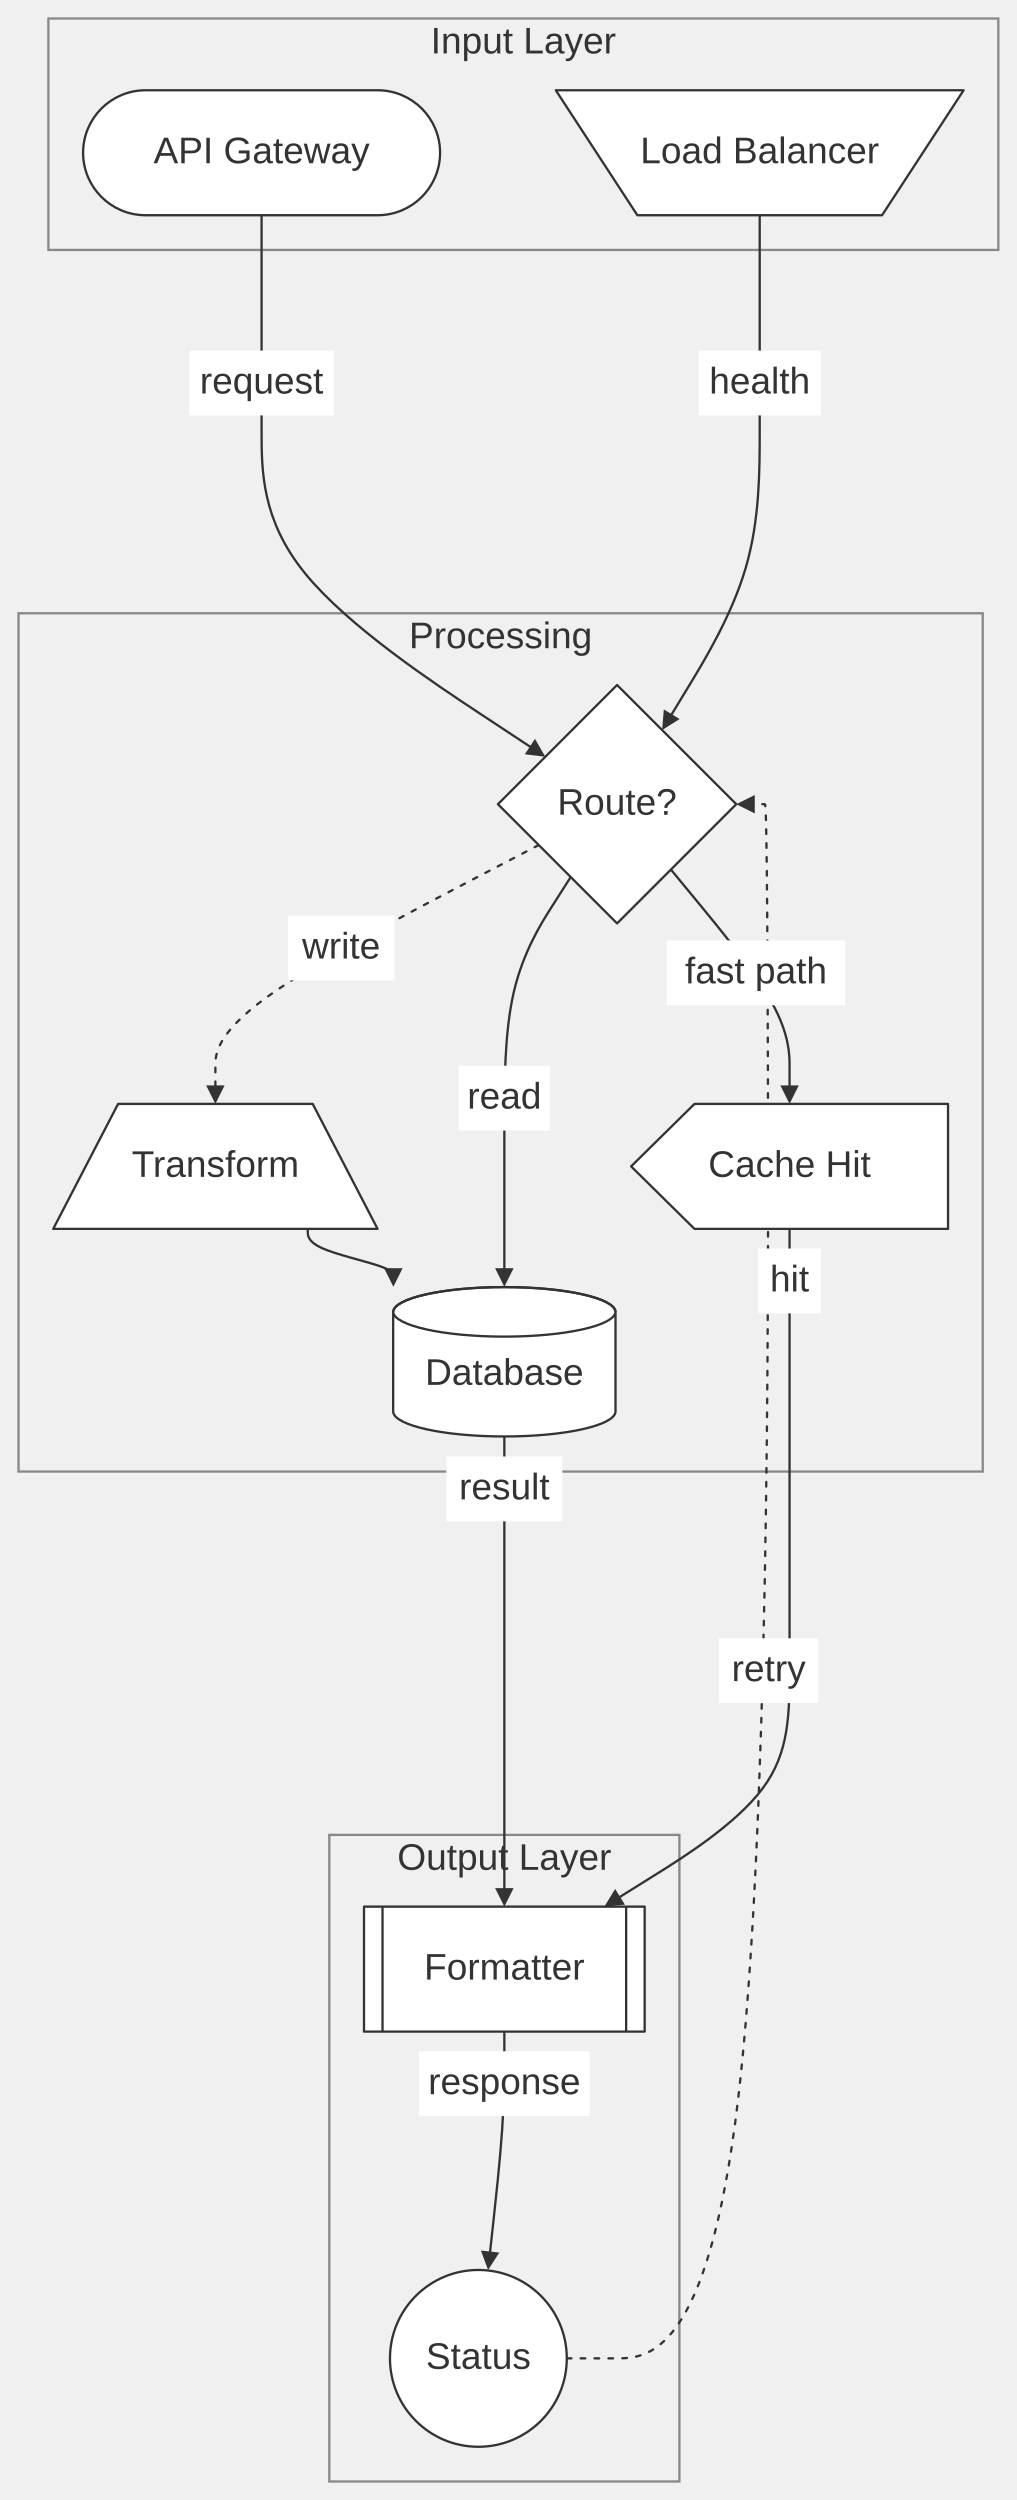
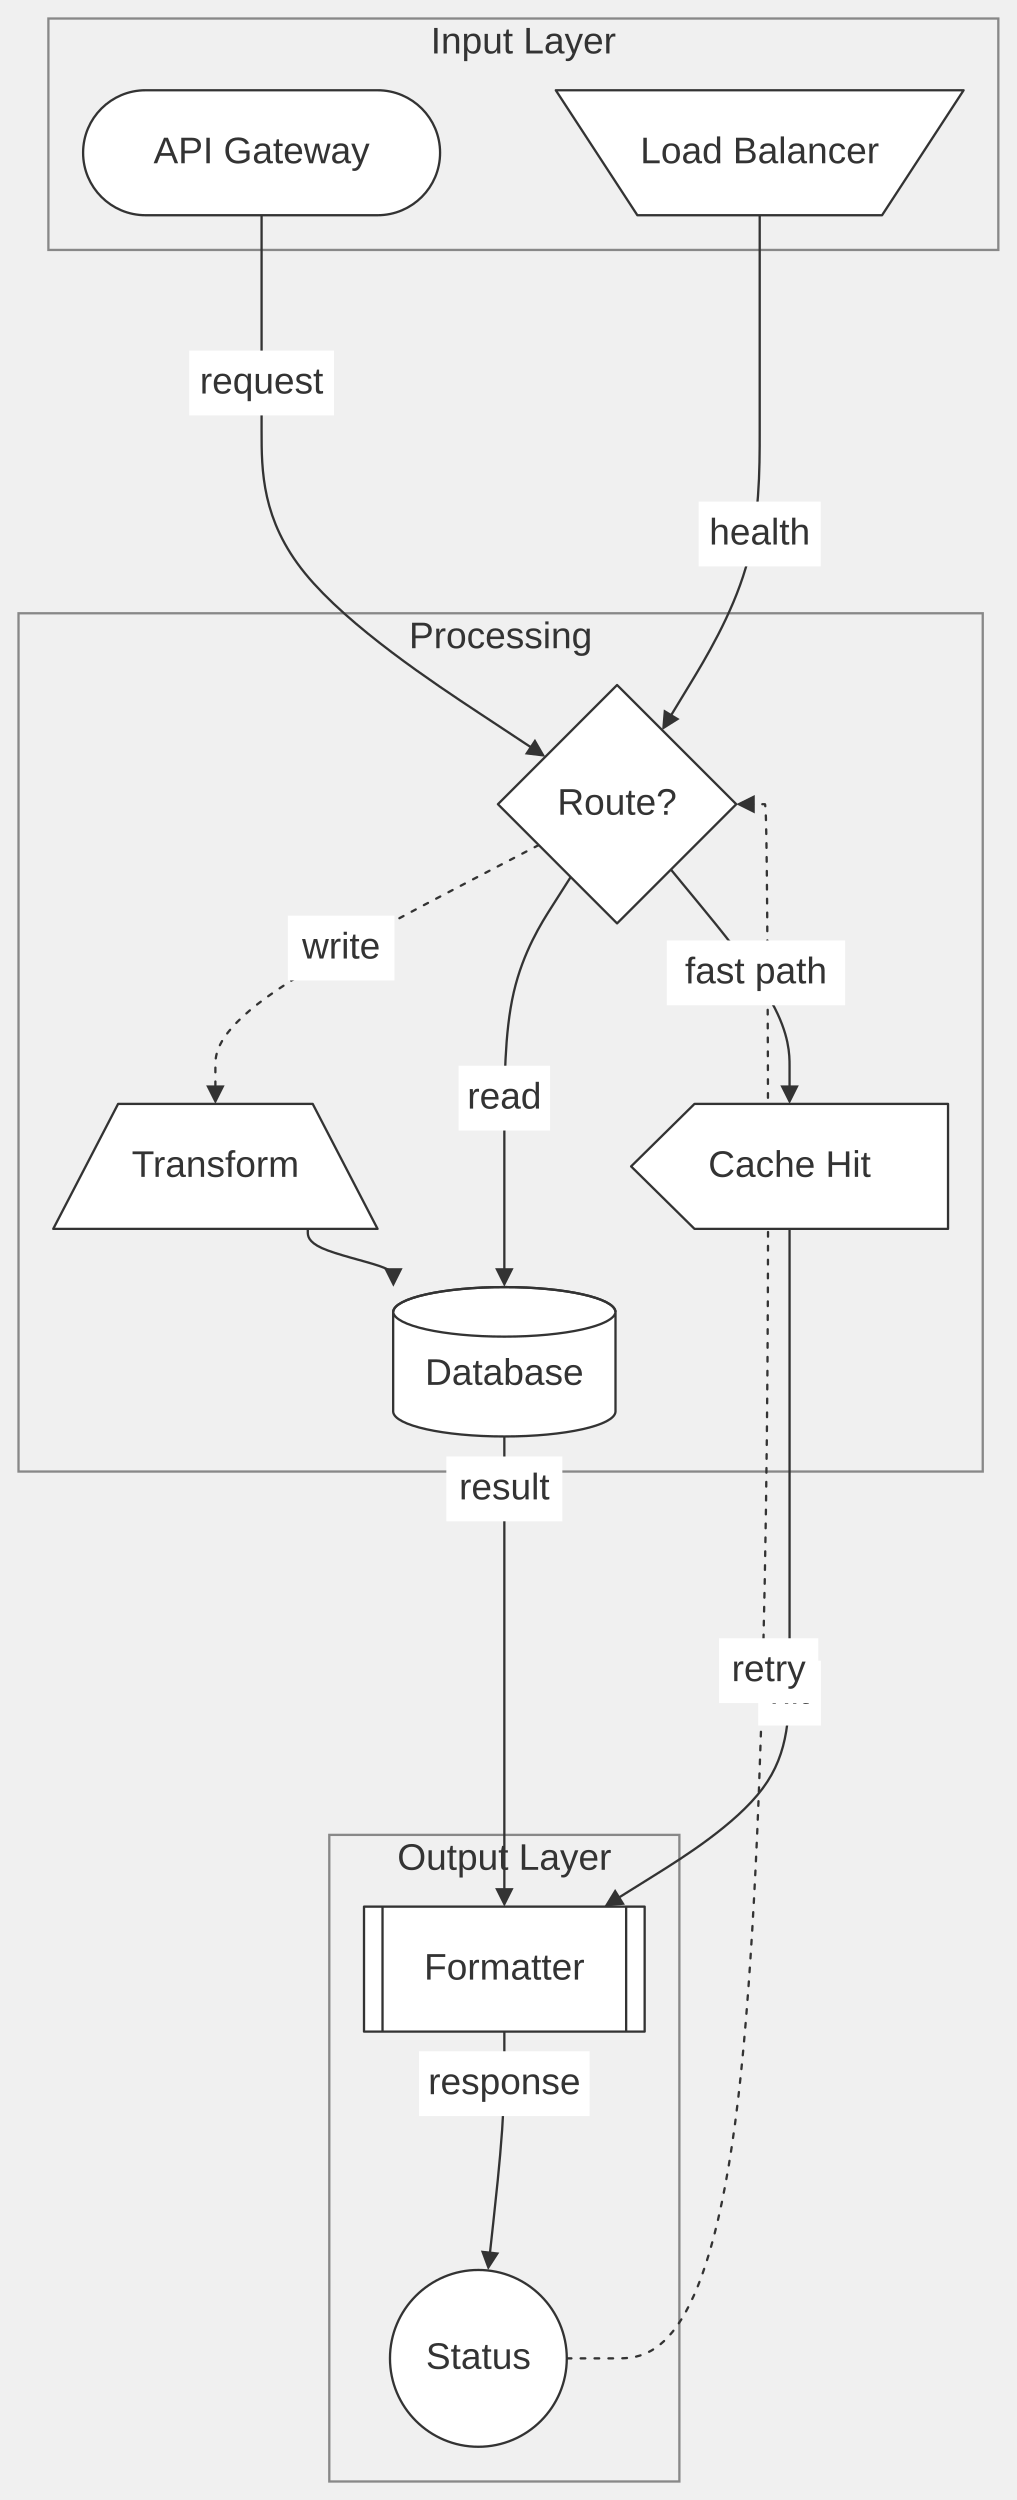
<svg xmlns="http://www.w3.org/2000/svg" width="100%" viewBox="0 0 439.38 1080.26" style="max-width: 439.38px; background-color: transparent;" font-family="&quot;trebuchet ms&quot;, verdana, arial, sans-serif" font-size="16.00">
  <defs>
    <marker id="arrowhead" viewBox="0 0 10.00 10.00" refX="5.00" refY="5.00" markerWidth="8.00" markerHeight="8.00" orient="auto-start-reverse" markerUnits="userSpaceOnUse">
      <path d="M 0 0 L 10.00 5.00 L 0 10.00 z" fill="#333" />
    </marker>
  </defs>
  <g transform="translate(-20.00,-19.00)">
    <g class="clusters">
      <rect class="subgraph" x="40.91" y="27.00" width="410.47" height="100.00" fill="none" stroke="#888" stroke-width="1.00" />
      <text x="246.14" y="31.00" text-anchor="middle" dominant-baseline="hanging" fill="#333">Input Layer</text>
      <rect class="subgraph" x="162.29" y="811.86" width="151.27" height="279.40" fill="none" stroke="#888" stroke-width="1.00" />
      <text x="237.93" y="815.86" text-anchor="middle" dominant-baseline="hanging" fill="#333">Output Layer</text>
      <rect class="subgraph" x="28.00" y="284.00" width="416.65" height="370.86" fill="none" stroke="#888" stroke-width="1.00" />
      <text x="236.32" y="288.00" text-anchor="middle" dominant-baseline="hanging" fill="#333">Processing</text>
    </g>
    <g class="edgePaths">
      <path d="M133.03,112.00 L133.03,120.00 L133.03,127.00 C133.03,134.00 133.03,148.00 133.03,161.50 C133.03,175.00 133.03,188.00 133.03,205.17 C133.03,222.33 133.03,243.67 151.80,266.73 C170.56,289.80 208.09,314.60 226.86,327.00 L245.62,339.39 L252.30,343.80" stroke="#333" stroke-width="1.00" fill="none" stroke-linecap="round" stroke-linejoin="round" marker-end="url(#arrowhead)" />
      <path d="M348.27,112.00 L348.27,120.00 L348.27,127.00 C348.27,134.00 348.27,148.00 348.27,161.50 C348.27,175.00 348.27,188.00 348.27,205.17 C348.27,222.33 348.27,243.67 342.28,264.20 C336.29,284.73 324.31,304.47 318.32,314.33 L312.33,324.20 L308.18,331.04" stroke="#333" stroke-width="1.00" fill="none" stroke-linecap="round" stroke-linejoin="round" marker-end="url(#arrowhead)" />
      <path d="M266.61,397.96 L262.31,404.71 L258.25,411.09 C254.18,417.47 246.05,430.24 241.99,447.78 C237.93,465.33 237.93,487.67 237.93,507.67 C237.93,527.67 237.93,545.33 237.93,554.17 L237.93,563.00 L237.93,571.00" stroke="#333" stroke-width="1.00" fill="none" stroke-linecap="round" stroke-linejoin="round" marker-end="url(#arrowhead)" />
      <path d="M309.90,394.74 L314.99,400.92 L322.69,410.26 C330.38,419.61 345.78,438.30 353.48,452.15 C361.17,466.00 361.17,475.00 361.17,479.50 L361.17,484.00 L361.17,492.00" stroke="#333" stroke-width="1.00" fill="none" stroke-linecap="round" stroke-linejoin="round" marker-end="url(#arrowhead)" />
      <path d="M252.79,384.15 L245.70,387.85 L223.60,399.37 C201.49,410.90 157.28,433.95 135.18,449.97 C113.07,466.00 113.07,475.00 113.07,479.50 L113.07,484.00 L113.07,492.00" stroke="#333" stroke-width="1.00" fill="none" stroke-linecap="round" stroke-linejoin="round" stroke-dasharray="2.00,4.00" marker-end="url(#arrowhead)" />
      <path d="M153.00,550.00 L153.00,551.39 C153.00,552.78 153.00,555.55 159.16,558.33 C165.32,561.11 177.64,563.89 183.81,566.00 C189.97,568.11 189.97,569.55 189.97,570.28 L189.97,571.00" stroke="#333" stroke-width="1.00" fill="none" stroke-linecap="round" stroke-linejoin="round" marker-end="url(#arrowhead)" />
      <path d="M237.93,639.86 L237.93,647.86 L237.93,653.03 C237.93,658.20 237.93,668.53 237.93,692.70 C237.93,716.86 237.93,754.86 237.93,780.20 C237.93,805.53 237.93,818.20 237.93,824.53 L237.93,830.86 L237.93,838.86" stroke="#333" stroke-width="1.00" fill="none" stroke-linecap="round" stroke-linejoin="round" marker-end="url(#arrowhead)" />
      <path d="M361.17,550.00 L361.17,558.00 L361.17,563.17 C361.17,568.33 361.17,578.67 361.17,596.48 C361.17,614.29 361.17,639.57 361.17,665.22 C361.17,690.86 361.17,716.86 361.17,738.20 C361.17,759.53 361.17,776.20 349.53,791.80 C337.89,807.41 314.60,821.96 302.96,829.23 L291.32,836.50 L284.53,840.74" stroke="#333" stroke-width="1.00" fill="none" stroke-linecap="round" stroke-linejoin="round" marker-end="url(#arrowhead)" />
      <path d="M237.93,896.86 L237.93,904.86 L237.93,910.03 C237.93,915.20 237.93,925.53 236.97,939.37 C236.02,953.22 234.11,970.58 233.16,979.26 L232.21,987.93 L231.34,995.89" stroke="#333" stroke-width="1.00" fill="none" stroke-linecap="round" stroke-linejoin="round" marker-end="url(#arrowhead)" />
      <path d="M264.91,1038.06 L272.91,1038.06 L286.11,1038.06 C299.32,1038.06 325.73,1038.06 338.94,926.14 C352.14,814.21 352.14,590.35 351.81,478.43 C351.48,366.50 350.81,366.50 350.48,366.50 L350.14,366.50 L342.14,366.50" stroke="#333" stroke-width="1.00" fill="none" stroke-linecap="round" stroke-linejoin="round" stroke-dasharray="2.00,4.00" marker-end="url(#arrowhead)" />
    </g>
    <g class="nodes">
      <rect x="55.91" y="58.00" width="154.25" height="54.00" rx="27.00" ry="27.00" fill="white" stroke="#333" stroke-width="1.00" stroke-linejoin="round" />
      <text x="133.03" y="85.00" text-anchor="middle" dominant-baseline="middle" fill="#333">API Gateway</text>
      <polygon points="260.16,58.00 436.38,58.00 401.14,112.00 295.40,112.00" fill="white" stroke="#333" stroke-width="1.00" stroke-linejoin="round" />
      <text x="348.27" y="85.00" text-anchor="middle" dominant-baseline="middle" fill="#333">Load Balancer</text>
      <polygon points="286.64,315.00 338.14,366.50 286.64,418.00 235.15,366.50" fill="white" stroke="#333" stroke-width="1.00" stroke-linejoin="round" />
      <text x="286.64" y="366.50" text-anchor="middle" dominant-baseline="middle" fill="#333">Route?</text>
      <polygon points="71.03,496.00 155.12,496.00 183.15,550.00 43.00,550.00" fill="white" stroke="#333" stroke-width="1.00" stroke-linejoin="round" />
      <text x="113.07" y="523.00" text-anchor="middle" dominant-baseline="middle" fill="#333">Transform</text>
      <path d="M189.89,585.86 A48.04,10.86 0 0,0 285.96,585.86 A48.04,10.86 0 0,0 189.89,585.86 L189.89,629.00 A48.04,10.86 0 0,0 285.96,629.00 L285.96,585.86" fill="white" stroke="#333" stroke-width="1.00" stroke-linejoin="round" />
      <path d="M189.89,585.86 A48.04,10.86 0 0,1 285.96,585.86" fill="none" stroke="#333" stroke-width="1.00" />
      <text x="237.93" y="612.86" text-anchor="middle" dominant-baseline="middle" fill="#333">Database</text>
      <polygon points="320.09,496.00 429.65,496.00 429.65,550.00 320.09,550.00 292.70,523.00" fill="white" stroke="#333" stroke-width="1.00" stroke-linejoin="round" />
      <text x="361.17" y="523.00" text-anchor="middle" dominant-baseline="middle" fill="#333">Cache Hit</text>
      <ellipse cx="226.71" cy="1038.06" rx="38.20" ry="38.20" fill="white" stroke="#333" stroke-width="1.00" stroke-linejoin="round" />
      <text x="226.71" y="1038.06" text-anchor="middle" dominant-baseline="middle" fill="#333">Status</text>
      <rect x="177.29" y="842.86" width="121.27" height="54.00" fill="white" stroke="#333" stroke-width="1.00" stroke-linejoin="round" />
      <line x1="185.29" y1="842.86" x2="185.29" y2="896.86" stroke="#333" stroke-width="1.00" />
      <line x1="290.56" y1="842.86" x2="290.56" y2="896.86" stroke="#333" stroke-width="1.00" />
      <text x="237.93" y="869.86" text-anchor="middle" dominant-baseline="middle" fill="#333">Formatter</text>
    </g>
    <g class="edgeLabels">
      <rect x="101.75" y="170.50" width="62.57" height="28.00" fill="white" />
      <text x="133.03" y="184.50" text-anchor="middle" dominant-baseline="middle" fill="#333">request</text>
-       <rect x="321.90" y="170.50" width="52.73" height="28.00" fill="white" />
-       <text x="348.27" y="184.50" text-anchor="middle" dominant-baseline="middle" fill="#333">health</text>
+       <rect x="321.90" y="235.75" width="52.73" height="28.00" fill="white" />
+       <text x="348.27" y="249.75" text-anchor="middle" dominant-baseline="middle" fill="#333">health</text>
      <rect x="218.15" y="479.50" width="39.55" height="28.00" fill="white" />
      <text x="237.93" y="493.50" text-anchor="middle" dominant-baseline="middle" fill="#333">read</text>
      <rect x="308.14" y="425.38" width="77.04" height="28.00" fill="white" />
      <text x="346.66" y="439.38" text-anchor="middle" dominant-baseline="middle" fill="#333">fast path</text>
      <rect x="144.39" y="414.66" width="46.05" height="28.00" fill="white" />
      <text x="167.42" y="428.66" text-anchor="middle" dominant-baseline="middle" fill="#333">write</text>
      <rect x="212.86" y="648.36" width="50.13" height="28.00" fill="white" />
      <text x="237.93" y="662.36" text-anchor="middle" dominant-baseline="middle" fill="#333">result</text>
-       <rect x="347.62" y="558.50" width="27.12" height="28.00" fill="white" />
-       <text x="361.17" y="572.50" text-anchor="middle" dominant-baseline="middle" fill="#333">hit</text>
+       <rect x="347.62" y="736.61" width="27.12" height="28.00" fill="white" />
+       <text x="361.17" y="750.61" text-anchor="middle" dominant-baseline="middle" fill="#333">hit</text>
      <rect x="201.07" y="905.36" width="73.70" height="28.00" fill="white" />
      <text x="237.93" y="919.36" text-anchor="middle" dominant-baseline="middle" fill="#333">response</text>
      <rect x="330.70" y="726.90" width="42.89" height="28.00" fill="white" />
      <text x="352.14" y="740.90" text-anchor="middle" dominant-baseline="middle" fill="#333">retry</text>
    </g>
  </g>
</svg>
